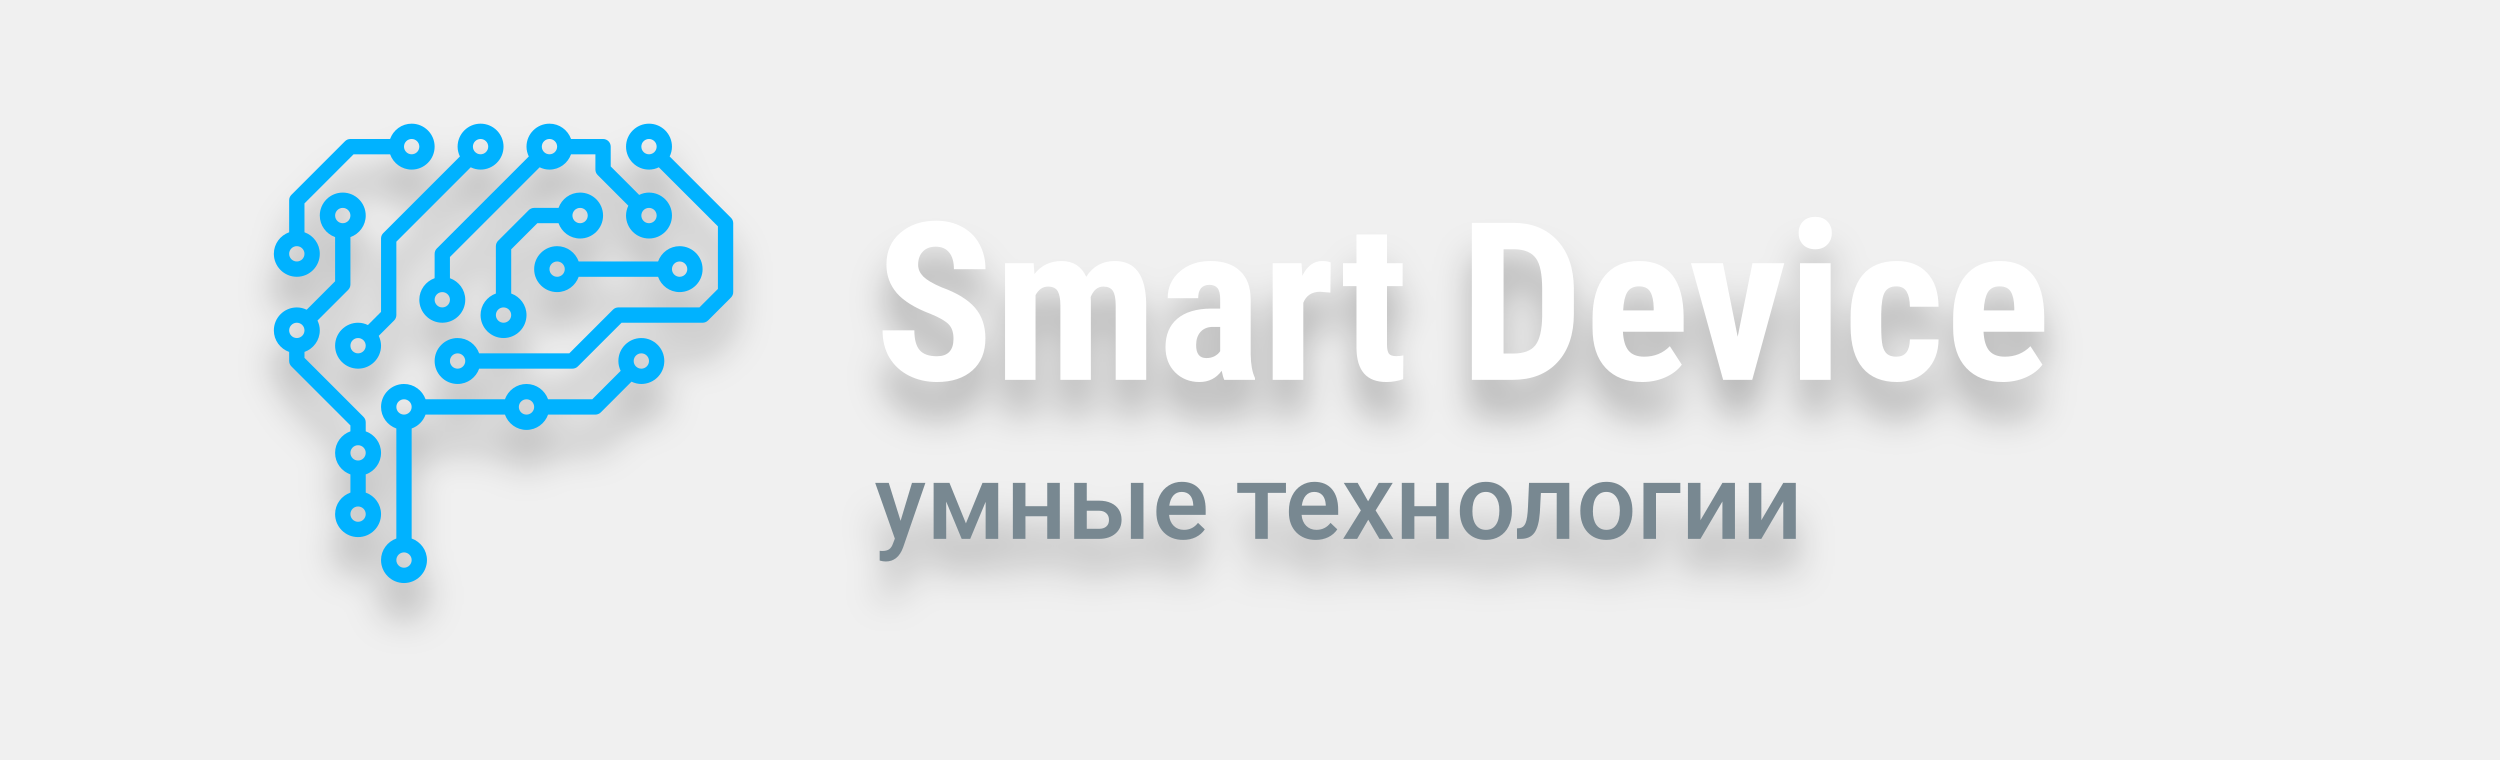
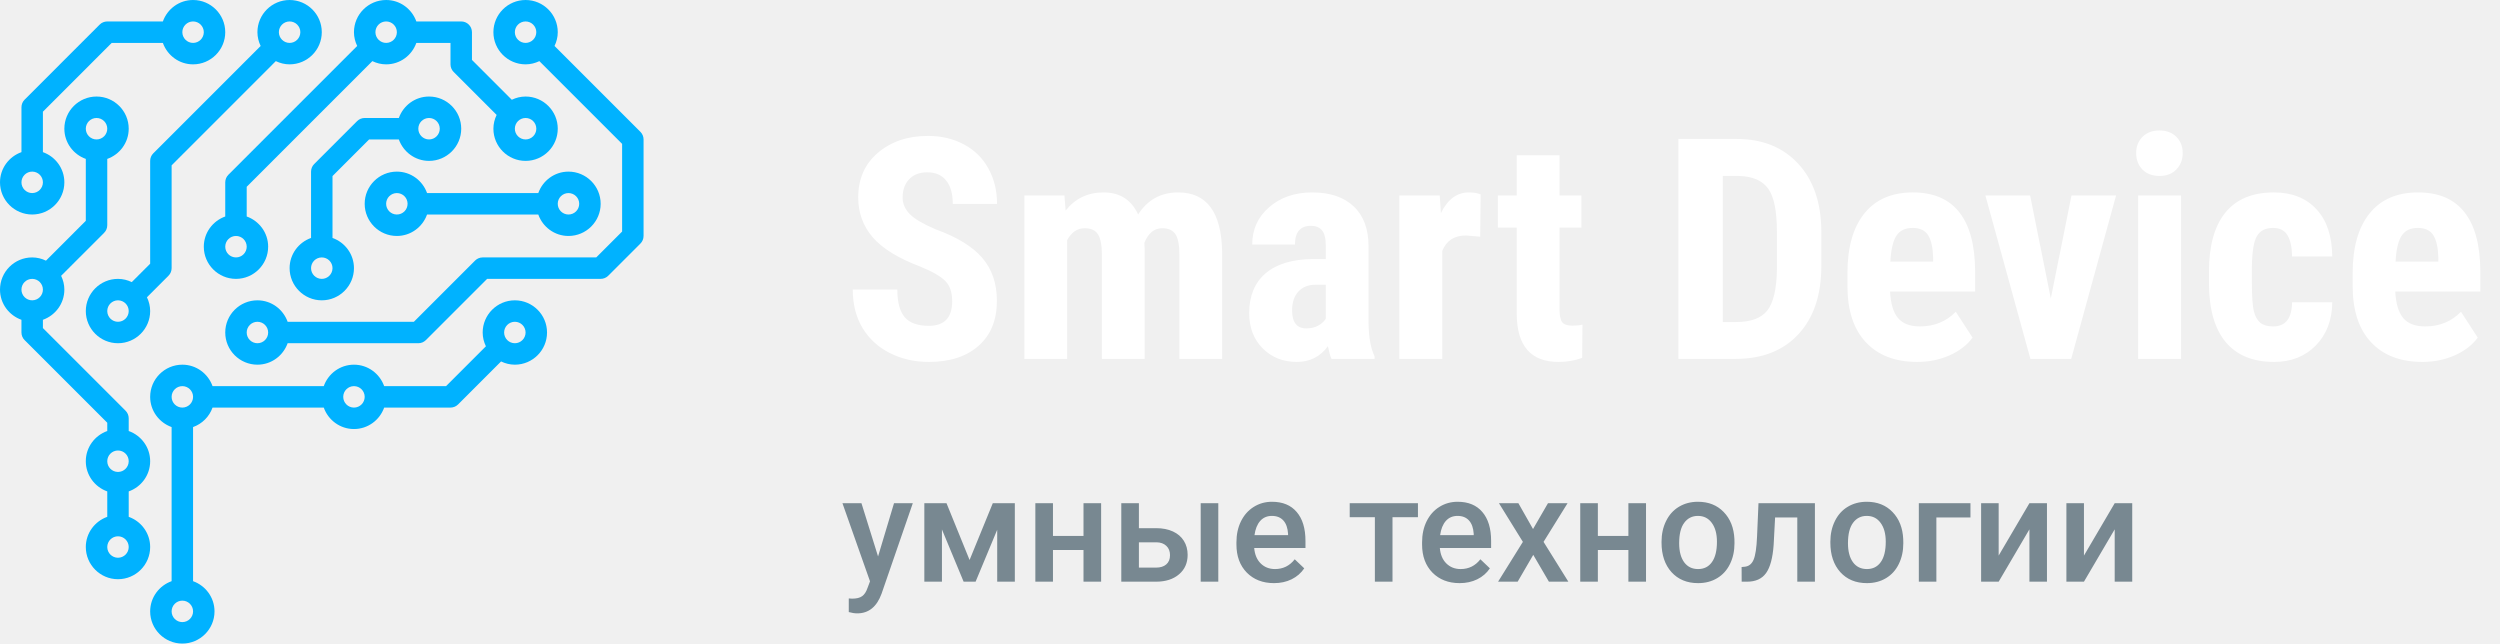
- <svg xmlns="http://www.w3.org/2000/svg" width="283" height="86" viewBox="0 0 283 86" fill="none">
-   <g clip-path="url(#clip0)">
-     <g filter="url(#filter0_d)">
-       <path d="M107.936 38.337C107.936 37.613 107.748 37.067 107.374 36.701C107.008 36.327 106.336 35.94 105.36 35.541C103.578 34.866 102.296 34.077 101.515 33.173C100.733 32.262 100.343 31.188 100.343 29.951C100.343 28.453 100.872 27.253 101.93 26.35C102.996 25.438 104.347 24.982 105.982 24.982C107.073 24.982 108.045 25.214 108.9 25.678C109.754 26.134 110.41 26.781 110.865 27.619C111.329 28.457 111.561 29.41 111.561 30.476H107.984C107.984 29.645 107.805 29.015 107.447 28.584C107.097 28.144 106.589 27.924 105.921 27.924C105.295 27.924 104.806 28.111 104.457 28.486C104.107 28.852 103.932 29.349 103.932 29.975C103.932 30.463 104.127 30.907 104.518 31.306C104.908 31.696 105.6 32.103 106.593 32.526C108.326 33.153 109.583 33.922 110.365 34.834C111.154 35.745 111.549 36.905 111.549 38.312C111.549 39.859 111.056 41.067 110.072 41.938C109.087 42.809 107.748 43.244 106.056 43.244C104.908 43.244 103.862 43.008 102.918 42.536C101.974 42.064 101.234 41.389 100.697 40.51C100.168 39.631 99.903 38.593 99.903 37.397H103.504C103.504 38.422 103.704 39.167 104.103 39.631C104.501 40.095 105.152 40.327 106.056 40.327C107.309 40.327 107.936 39.663 107.936 38.337ZM117.005 29.792L117.103 31.013C117.876 30.036 118.897 29.548 120.167 29.548C121.485 29.548 122.417 30.142 122.962 31.33C123.719 30.142 124.798 29.548 126.197 29.548C128.508 29.548 129.693 31.147 129.75 34.345V43H126.295V34.565C126.295 33.8 126.189 33.255 125.978 32.929C125.766 32.604 125.408 32.441 124.903 32.441C124.26 32.441 123.78 32.836 123.463 33.625L123.487 34.04V43H120.033V34.589C120.033 33.833 119.931 33.287 119.728 32.954C119.524 32.612 119.162 32.441 118.641 32.441C118.047 32.441 117.575 32.762 117.225 33.405V43H113.771V29.792H117.005ZM138.587 43C138.49 42.797 138.392 42.455 138.294 41.975C137.676 42.821 136.838 43.244 135.78 43.244C134.673 43.244 133.753 42.878 133.021 42.145C132.297 41.413 131.935 40.465 131.935 39.301C131.935 37.918 132.374 36.848 133.253 36.091C134.14 35.334 135.414 34.947 137.074 34.931H138.124V33.869C138.124 33.275 138.022 32.856 137.818 32.612C137.615 32.368 137.318 32.246 136.927 32.246C136.065 32.246 135.633 32.75 135.633 33.759H132.179C132.179 32.539 132.634 31.534 133.546 30.744C134.465 29.947 135.625 29.548 137.025 29.548C138.473 29.548 139.592 29.926 140.382 30.683C141.179 31.432 141.578 32.506 141.578 33.906V40.119C141.594 41.258 141.757 42.15 142.066 42.792V43H138.587ZM136.549 40.534C136.931 40.534 137.257 40.457 137.525 40.302C137.794 40.148 137.993 39.965 138.124 39.753V37.006H137.293C136.708 37.006 136.244 37.194 135.902 37.568C135.568 37.942 135.401 38.443 135.401 39.069C135.401 40.046 135.784 40.534 136.549 40.534ZM150.599 33.124L149.452 33.027C148.508 33.027 147.869 33.442 147.535 34.272V43H144.068V29.792H147.328L147.425 31.22C147.971 30.105 148.723 29.548 149.684 29.548C150.074 29.548 150.392 29.601 150.636 29.706L150.599 33.124ZM157.008 26.545V29.792H158.778V32.392H157.008V38.947C157.008 39.468 157.077 39.826 157.215 40.022C157.362 40.217 157.639 40.315 158.045 40.315C158.379 40.315 158.652 40.286 158.863 40.229L158.839 42.915C158.253 43.134 157.618 43.244 156.935 43.244C154.705 43.244 153.578 41.967 153.553 39.411V32.392H152.027V29.792H153.553V26.545H157.008ZM166.615 43V25.227H171.314C173.39 25.227 175.042 25.886 176.271 27.204C177.507 28.523 178.138 30.329 178.163 32.624V35.505C178.163 37.84 177.544 39.676 176.307 41.01C175.078 42.337 173.382 43 171.217 43H166.615ZM170.204 28.217V40.022H171.278C172.474 40.022 173.316 39.708 173.805 39.081C174.293 38.447 174.549 37.356 174.574 35.81V32.722C174.574 31.061 174.342 29.906 173.878 29.255C173.414 28.596 172.625 28.25 171.51 28.217H170.204ZM185.914 43.244C184.14 43.244 182.757 42.715 181.764 41.657C180.771 40.599 180.274 39.086 180.274 37.116V36.066C180.274 33.983 180.73 32.376 181.642 31.245C182.553 30.113 183.859 29.548 185.56 29.548C187.22 29.548 188.469 30.081 189.308 31.147C190.146 32.205 190.573 33.776 190.589 35.859V37.556H183.717C183.766 38.532 183.981 39.248 184.364 39.704C184.746 40.152 185.336 40.376 186.134 40.376C187.289 40.376 188.254 39.981 189.027 39.191L190.382 41.279C189.959 41.865 189.344 42.341 188.539 42.707C187.733 43.065 186.858 43.244 185.914 43.244ZM183.741 35.139H187.196V34.821C187.18 34.032 187.049 33.434 186.805 33.027C186.561 32.62 186.138 32.416 185.536 32.416C184.933 32.416 184.494 32.632 184.217 33.063C183.949 33.495 183.79 34.187 183.741 35.139ZM196.705 38.117L198.377 29.792H201.979L198.353 43H195.057L191.419 29.792H195.033L196.705 38.117ZM207.228 43H203.761V29.792H207.228V43ZM203.602 26.374C203.602 25.837 203.773 25.398 204.115 25.056C204.457 24.714 204.912 24.543 205.482 24.543C206.052 24.543 206.507 24.714 206.849 25.056C207.191 25.398 207.362 25.837 207.362 26.374C207.362 26.903 207.191 27.342 206.849 27.692C206.515 28.042 206.06 28.217 205.482 28.217C204.904 28.217 204.444 28.042 204.103 27.692C203.769 27.342 203.602 26.903 203.602 26.374ZM214.674 40.376C215.675 40.376 216.183 39.724 216.2 38.422H219.447C219.431 39.863 218.987 41.026 218.116 41.914C217.245 42.801 216.122 43.244 214.747 43.244C213.046 43.244 211.748 42.715 210.853 41.657C209.958 40.599 209.502 39.041 209.486 36.982V35.932C209.486 33.857 209.925 32.274 210.804 31.184C211.691 30.093 212.997 29.548 214.723 29.548C216.179 29.548 217.327 30 218.165 30.903C219.003 31.798 219.431 33.072 219.447 34.724H216.2C216.192 33.983 216.069 33.413 215.833 33.015C215.597 32.616 215.207 32.416 214.662 32.416C214.059 32.416 213.628 32.632 213.368 33.063C213.107 33.487 212.969 34.313 212.953 35.541V36.884C212.953 37.959 213.006 38.711 213.111 39.143C213.217 39.566 213.392 39.879 213.636 40.083C213.88 40.278 214.226 40.376 214.674 40.376ZM226.734 43.244C224.96 43.244 223.577 42.715 222.584 41.657C221.591 40.599 221.095 39.086 221.095 37.116V36.066C221.095 33.983 221.55 32.376 222.462 31.245C223.373 30.113 224.68 29.548 226.38 29.548C228.041 29.548 229.29 30.081 230.128 31.147C230.966 32.205 231.393 33.776 231.41 35.859V37.556H224.537C224.586 38.532 224.802 39.248 225.184 39.704C225.567 40.152 226.157 40.376 226.954 40.376C228.11 40.376 229.074 39.981 229.847 39.191L231.202 41.279C230.779 41.865 230.165 42.341 229.359 42.707C228.553 43.065 227.678 43.244 226.734 43.244ZM224.562 35.139H228.016V34.821C228 34.032 227.87 33.434 227.625 33.027C227.381 32.62 226.958 32.416 226.356 32.416C225.754 32.416 225.314 32.632 225.038 33.063C224.769 33.495 224.61 34.187 224.562 35.139Z" fill="white" />
-       <path d="M101.947 58.961L103.236 54.66H104.754L102.234 61.961C101.848 63.027 101.191 63.56 100.266 63.56C100.059 63.56 99.83 63.525 99.58 63.455V62.353L99.85 62.371C100.209 62.371 100.479 62.305 100.658 62.172C100.842 62.043 100.986 61.824 101.092 61.516L101.297 60.971L99.07 54.66H100.605L101.947 58.961ZM109.342 59.248L111.217 54.66H112.998V61H111.574V56.805L109.828 61H108.861L107.109 56.781V61H105.686V54.66H107.479L109.342 59.248ZM119.971 61H118.547V58.44H116.08V61H114.656V54.66H116.08V57.303H118.547V54.66H119.971V61ZM123.023 56.676H124.418C124.938 56.676 125.391 56.766 125.777 56.945C126.164 57.125 126.457 57.377 126.656 57.701C126.859 58.025 126.961 58.402 126.961 58.832C126.961 59.484 126.73 60.008 126.27 60.402C125.809 60.797 125.195 60.996 124.43 61H121.6V54.66H123.023V56.676ZM129.439 61H128.016V54.66H129.439V61ZM123.023 57.818V59.863H124.412C124.76 59.863 125.033 59.777 125.232 59.605C125.436 59.43 125.537 59.182 125.537 58.861C125.537 58.541 125.438 58.289 125.238 58.105C125.043 57.918 124.777 57.822 124.441 57.818H123.023ZM133.939 61.117C133.037 61.117 132.305 60.834 131.742 60.268C131.184 59.697 130.904 58.94 130.904 57.994V57.818C130.904 57.185 131.025 56.621 131.268 56.125C131.514 55.625 131.857 55.236 132.299 54.959C132.74 54.682 133.232 54.543 133.775 54.543C134.639 54.543 135.305 54.818 135.773 55.369C136.246 55.92 136.482 56.699 136.482 57.707V58.281H132.34C132.383 58.805 132.557 59.219 132.861 59.523C133.17 59.828 133.557 59.98 134.021 59.98C134.674 59.98 135.205 59.717 135.615 59.19L136.383 59.922C136.129 60.301 135.789 60.596 135.363 60.807C134.941 61.014 134.467 61.117 133.939 61.117ZM133.77 55.685C133.379 55.685 133.062 55.822 132.82 56.096C132.582 56.369 132.43 56.75 132.363 57.238H135.076V57.133C135.045 56.656 134.918 56.297 134.695 56.055C134.473 55.809 134.164 55.685 133.77 55.685ZM145.57 55.791H143.514V61H142.09V55.791H140.057V54.66H145.57V55.791ZM148.939 61.117C148.037 61.117 147.305 60.834 146.742 60.268C146.184 59.697 145.904 58.94 145.904 57.994V57.818C145.904 57.185 146.025 56.621 146.268 56.125C146.514 55.625 146.857 55.236 147.299 54.959C147.74 54.682 148.232 54.543 148.775 54.543C149.639 54.543 150.305 54.818 150.773 55.369C151.246 55.92 151.482 56.699 151.482 57.707V58.281H147.34C147.383 58.805 147.557 59.219 147.861 59.523C148.17 59.828 148.557 59.98 149.021 59.98C149.674 59.98 150.205 59.717 150.615 59.19L151.383 59.922C151.129 60.301 150.789 60.596 150.363 60.807C149.941 61.014 149.467 61.117 148.939 61.117ZM148.77 55.685C148.379 55.685 148.062 55.822 147.82 56.096C147.582 56.369 147.43 56.75 147.363 57.238H150.076V57.133C150.045 56.656 149.918 56.297 149.695 56.055C149.473 55.809 149.164 55.685 148.77 55.685ZM154.869 56.746L156.076 54.66H157.658L155.719 57.783L157.723 61H156.152L154.887 58.832L153.627 61H152.045L154.049 57.783L152.115 54.66H153.686L154.869 56.746ZM163.998 61H162.574V58.44H160.107V61H158.684V54.66H160.107V57.303H162.574V54.66H163.998V61ZM165.252 57.772C165.252 57.15 165.375 56.592 165.621 56.096C165.867 55.596 166.213 55.213 166.658 54.947C167.104 54.678 167.615 54.543 168.193 54.543C169.049 54.543 169.742 54.818 170.273 55.369C170.809 55.92 171.098 56.65 171.141 57.56L171.146 57.895C171.146 58.52 171.025 59.078 170.783 59.57C170.545 60.062 170.201 60.443 169.752 60.713C169.307 60.982 168.791 61.117 168.205 61.117C167.311 61.117 166.594 60.82 166.055 60.227C165.52 59.629 165.252 58.834 165.252 57.842V57.772ZM166.676 57.895C166.676 58.547 166.811 59.059 167.08 59.43C167.35 59.797 167.725 59.98 168.205 59.98C168.686 59.98 169.059 59.793 169.324 59.418C169.594 59.043 169.729 58.494 169.729 57.772C169.729 57.131 169.59 56.623 169.312 56.248C169.039 55.873 168.666 55.685 168.193 55.685C167.729 55.685 167.359 55.871 167.086 56.242C166.812 56.609 166.676 57.16 166.676 57.895ZM177.645 54.66V61H176.221V55.809H174.428L174.311 58.018C174.236 59.08 174.031 59.844 173.695 60.309C173.363 60.77 172.854 61 172.166 61H171.727L171.721 59.816L172.014 59.787C172.326 59.744 172.553 59.555 172.693 59.219C172.838 58.879 172.93 58.262 172.969 57.367L173.086 54.66H177.645ZM178.893 57.772C178.893 57.15 179.016 56.592 179.262 56.096C179.508 55.596 179.854 55.213 180.299 54.947C180.744 54.678 181.256 54.543 181.834 54.543C182.689 54.543 183.383 54.818 183.914 55.369C184.449 55.92 184.738 56.65 184.781 57.56L184.787 57.895C184.787 58.52 184.666 59.078 184.424 59.57C184.186 60.062 183.842 60.443 183.393 60.713C182.947 60.982 182.432 61.117 181.846 61.117C180.951 61.117 180.234 60.82 179.695 60.227C179.16 59.629 178.893 58.834 178.893 57.842V57.772ZM180.316 57.895C180.316 58.547 180.451 59.059 180.721 59.43C180.99 59.797 181.365 59.98 181.846 59.98C182.326 59.98 182.699 59.793 182.965 59.418C183.234 59.043 183.369 58.494 183.369 57.772C183.369 57.131 183.23 56.623 182.953 56.248C182.68 55.873 182.307 55.685 181.834 55.685C181.369 55.685 181 55.871 180.727 56.242C180.453 56.609 180.316 57.16 180.316 57.895ZM190.213 55.809H187.459V61H186.041V54.66H190.213V55.809ZM194.977 54.66H196.395V61H194.977V56.77L192.492 61H191.074V54.66H192.492V58.891L194.977 54.66ZM201.867 54.66H203.285V61H201.867V56.77L199.383 61H197.965V54.66H199.383V58.891L201.867 54.66Z" fill="#788891" />
-       <path d="M63.067 27.866C64.195 27.866 65.148 28.594 65.507 29.6H74.493C74.852 28.594 75.805 27.866 76.933 27.866C78.367 27.866 79.533 29.033 79.533 30.466C79.533 31.9 78.367 33.066 76.933 33.066C75.805 33.066 74.852 32.339 74.493 31.333H65.506C65.148 32.339 64.194 33.066 63.066 33.066C61.632 33.066 60.466 31.9 60.466 30.466C60.466 29.033 61.633 27.866 63.067 27.866ZM76.933 31.333C77.411 31.333 77.8 30.945 77.8 30.466C77.8 29.988 77.411 29.6 76.933 29.6C76.456 29.6 76.067 29.988 76.067 30.466C76.067 30.945 76.456 31.333 76.933 31.333ZM63.067 31.333C63.544 31.333 63.933 30.945 63.933 30.466C63.933 29.988 63.544 29.6 63.067 29.6C62.589 29.6 62.2 29.988 62.2 30.466C62.2 30.945 62.589 31.333 63.067 31.333Z" fill="#00B2FF" />
-       <path d="M56.133 33.226V27.866C56.133 27.636 56.224 27.416 56.387 27.254L59.854 23.787C60.016 23.624 60.237 23.533 60.467 23.533H63.226C63.585 22.527 64.538 21.8 65.667 21.8C67.1 21.8 68.267 22.966 68.267 24.4C68.267 25.833 67.1 27 65.667 27C64.538 27 63.585 26.273 63.226 25.267H60.825L57.867 28.225V33.226C58.873 33.585 59.6 34.538 59.6 35.666C59.6 37.1 58.433 38.266 57 38.266C55.566 38.266 54.4 37.1 54.4 35.666C54.4 34.538 55.127 33.585 56.133 33.226ZM65.667 25.267C66.144 25.267 66.533 24.878 66.533 24.4C66.533 23.922 66.144 23.533 65.667 23.533C65.189 23.533 64.8 23.922 64.8 24.4C64.8 24.878 65.189 25.267 65.667 25.267ZM57 36.533C57.477 36.533 57.867 36.145 57.867 35.666C57.867 35.188 57.477 34.8 57 34.8C56.522 34.8 56.133 35.188 56.133 35.666C56.133 36.145 56.522 36.533 57 36.533Z" fill="#00B2FF" />
-       <path d="M40.533 36.533C40.934 36.533 41.308 36.631 41.647 36.794L43.133 35.307V27C43.133 26.769 43.224 26.549 43.387 26.387L52.061 17.714C51.898 17.375 51.8 17 51.8 16.6C51.8 15.166 52.967 14 54.4 14C55.834 14 57 15.166 57 16.6C57 18.033 55.834 19.2 54.4 19.2C54 19.2 53.625 19.102 53.286 18.939L44.867 27.359V35.666C44.867 35.897 44.776 36.117 44.613 36.279L42.873 38.019C43.035 38.358 43.133 38.733 43.133 39.133C43.133 40.566 41.967 41.733 40.533 41.733C39.1 41.733 37.933 40.566 37.933 39.133C37.933 37.7 39.1 36.533 40.533 36.533ZM54.4 17.467C54.877 17.467 55.267 17.078 55.267 16.6C55.267 16.122 54.877 15.733 54.4 15.733C53.922 15.733 53.533 16.122 53.533 16.6C53.533 17.078 53.922 17.467 54.4 17.467ZM40.533 40C41.011 40 41.4 39.611 41.4 39.133C41.4 38.654 41.011 38.266 40.533 38.266C40.056 38.266 39.667 38.654 39.667 39.133C39.667 39.611 40.056 40 40.533 40Z" fill="#00B2FF" />
-       <path d="M32.733 26.293V22.666C32.733 22.436 32.824 22.216 32.987 22.054L39.054 15.987C39.216 15.824 39.437 15.733 39.667 15.733H44.159C44.518 14.727 45.472 14 46.6 14C48.033 14 49.2 15.166 49.2 16.6C49.2 18.033 48.033 19.2 46.6 19.2C45.472 19.2 44.518 18.473 44.159 17.467H40.025L34.467 23.025V26.293C35.473 26.651 36.2 27.605 36.2 28.733C36.2 30.166 35.033 31.333 33.6 31.333C32.166 31.333 31 30.166 31 28.733C31 27.605 31.727 26.651 32.733 26.293ZM46.6 17.467C47.078 17.467 47.467 17.078 47.467 16.6C47.467 16.122 47.078 15.733 46.6 15.733C46.122 15.733 45.733 16.122 45.733 16.6C45.733 17.078 46.122 17.467 46.6 17.467ZM33.6 29.6C34.078 29.6 34.467 29.212 34.467 28.733C34.467 28.255 34.078 27.866 33.6 27.866C33.122 27.866 32.733 28.255 32.733 28.733C32.733 29.212 33.122 29.6 33.6 29.6Z" fill="#00B2FF" />
-       <path d="M44.866 60.959V48.507C43.86 48.148 43.133 47.194 43.133 46.066C43.133 44.633 44.3 43.466 45.733 43.466C46.862 43.466 47.815 44.193 48.174 45.2H57.159C57.518 44.193 58.472 43.466 59.6 43.466C60.728 43.466 61.682 44.193 62.041 45.2H67.041L70.261 41.98C70.098 41.641 70 41.267 70 40.866C70 39.433 71.166 38.266 72.6 38.266C74.033 38.266 75.2 39.433 75.2 40.866C75.2 42.3 74.033 43.466 72.6 43.466C72.2 43.466 71.825 43.368 71.486 43.205L68.013 46.679C67.851 46.842 67.63 46.933 67.4 46.933H62.041C61.682 47.939 60.728 48.666 59.6 48.666C58.472 48.666 57.518 47.939 57.159 46.933H48.173C47.911 47.667 47.333 48.245 46.599 48.507V60.959C47.605 61.318 48.332 62.272 48.332 63.4C48.332 64.834 47.166 66 45.732 66C44.299 66 43.132 64.834 43.132 63.4C43.132 62.272 43.86 61.318 44.866 60.959ZM72.6 41.733C73.078 41.733 73.467 41.345 73.467 40.866C73.467 40.388 73.078 39.999 72.6 39.999C72.122 39.999 71.733 40.388 71.733 40.866C71.733 41.345 72.122 41.733 72.6 41.733ZM59.6 46.933C60.078 46.933 60.467 46.544 60.467 46.066C60.467 45.588 60.078 45.2 59.6 45.2C59.122 45.2 58.733 45.588 58.733 46.066C58.733 46.544 59.122 46.933 59.6 46.933ZM45.733 64.266C46.211 64.266 46.6 63.877 46.6 63.399C46.6 62.921 46.211 62.532 45.733 62.532C45.256 62.532 44.867 62.921 44.867 63.399C44.867 63.877 45.256 64.266 45.733 64.266ZM45.733 46.933C46.211 46.933 46.6 46.544 46.6 46.066C46.6 45.588 46.211 45.2 45.733 45.2C45.256 45.2 44.867 45.588 44.867 46.066C44.867 46.544 45.256 46.933 45.733 46.933Z" fill="#00B2FF" />
-       <path d="M49.2 31.492V28.733C49.2 28.503 49.291 28.282 49.454 28.12L59.861 17.714C59.698 17.375 59.6 17 59.6 16.6C59.6 15.166 60.767 14 62.2 14C63.328 14 64.282 14.727 64.641 15.733H68.267C68.745 15.733 69.133 16.121 69.133 16.6V18.841L72.353 22.061C72.692 21.898 73.066 21.8 73.467 21.8C74.9 21.8 76.067 22.966 76.067 24.4C76.067 25.833 74.9 27 73.467 27C72.033 27 70.867 25.833 70.867 24.4C70.867 23.999 70.965 23.625 71.127 23.286L67.654 19.813C67.491 19.651 67.4 19.43 67.4 19.2V17.467H64.641C64.282 18.473 63.328 19.2 62.2 19.2C61.8 19.2 61.425 19.102 61.086 18.939L50.933 29.092V31.492C51.94 31.851 52.667 32.805 52.667 33.933C52.667 35.366 51.5 36.533 50.067 36.533C48.633 36.533 47.467 35.366 47.467 33.933C47.467 32.805 48.194 31.851 49.2 31.492ZM73.467 25.267C73.944 25.267 74.333 24.878 74.333 24.4C74.333 23.921 73.944 23.533 73.467 23.533C72.989 23.533 72.6 23.921 72.6 24.4C72.6 24.878 72.989 25.267 73.467 25.267ZM62.2 17.467C62.678 17.467 63.067 17.078 63.067 16.6C63.067 16.122 62.678 15.733 62.2 15.733C61.722 15.733 61.333 16.122 61.333 16.6C61.333 17.078 61.722 17.467 62.2 17.467ZM50.067 34.8C50.544 34.8 50.933 34.411 50.933 33.933C50.933 33.455 50.544 33.066 50.067 33.066C49.589 33.066 49.2 33.455 49.2 33.933C49.2 34.411 49.589 34.8 50.067 34.8Z" fill="#00B2FF" />
-       <path d="M51.8 38.266C52.928 38.266 53.882 38.993 54.24 40H64.441L69.387 35.054C69.549 34.891 69.77 34.8 70 34.8H79.174L81.267 32.708V25.625L74.58 18.939C74.242 19.102 73.867 19.2 73.467 19.2C72.033 19.2 70.867 18.033 70.867 16.6C70.867 15.166 72.033 14 73.467 14C74.9 14 76.067 15.166 76.067 16.6C76.067 17 75.969 17.375 75.806 17.714L82.746 24.654C82.909 24.816 83 25.036 83 25.267V33.066C83 33.297 82.909 33.517 82.746 33.679L80.146 36.279C79.984 36.442 79.763 36.533 79.533 36.533H70.359L65.413 41.479C65.251 41.642 65.03 41.733 64.8 41.733H54.24C53.882 42.739 52.928 43.466 51.8 43.466C50.367 43.466 49.2 42.3 49.2 40.866C49.2 39.433 50.367 38.266 51.8 38.266ZM73.467 15.733C72.989 15.733 72.6 16.122 72.6 16.6C72.6 17.078 72.989 17.467 73.467 17.467C73.944 17.467 74.333 17.078 74.333 16.6C74.333 16.122 73.944 15.733 73.467 15.733ZM51.8 41.733C52.278 41.733 52.667 41.345 52.667 40.866C52.667 40.388 52.278 40 51.8 40C51.322 40 50.933 40.388 50.933 40.866C50.933 41.345 51.322 41.733 51.8 41.733Z" fill="#00B2FF" />
-       <path d="M33.6 34.8C34 34.8 34.375 34.898 34.714 35.061L37.933 31.841V26.84C36.927 26.482 36.2 25.528 36.2 24.4C36.2 22.966 37.367 21.8 38.8 21.8C40.233 21.8 41.4 22.966 41.4 24.4C41.4 25.528 40.673 26.482 39.667 26.84V32.2C39.667 32.43 39.576 32.65 39.413 32.812L35.939 36.286C36.102 36.625 36.2 36.999 36.2 37.4C36.2 38.528 35.473 39.481 34.467 39.84V40.508L41.146 47.187C41.309 47.349 41.4 47.569 41.4 47.8V48.826C42.406 49.184 43.133 50.138 43.133 51.266C43.133 52.395 42.406 53.348 41.4 53.707V55.76C42.406 56.118 43.133 57.072 43.133 58.2C43.133 59.634 41.967 60.8 40.533 60.8C39.1 60.8 37.933 59.634 37.933 58.2C37.933 57.072 38.66 56.118 39.667 55.76V53.707C38.66 53.348 37.933 52.395 37.933 51.266C37.933 50.138 38.66 49.184 39.667 48.826V48.158L32.987 41.479C32.824 41.317 32.733 41.097 32.733 40.866V39.84C31.727 39.481 31 38.528 31 37.4C31 35.966 32.166 34.8 33.6 34.8ZM38.8 25.267C39.278 25.267 39.667 24.878 39.667 24.4C39.667 23.922 39.278 23.533 38.8 23.533C38.322 23.533 37.933 23.922 37.933 24.4C37.933 24.878 38.322 25.267 38.8 25.267ZM40.533 59.066C41.011 59.066 41.4 58.678 41.4 58.199C41.4 57.721 41.011 57.333 40.533 57.333C40.056 57.333 39.667 57.721 39.667 58.199C39.667 58.678 40.056 59.066 40.533 59.066ZM40.533 52.133C41.011 52.133 41.4 51.745 41.4 51.266C41.4 50.788 41.011 50.4 40.533 50.4C40.056 50.4 39.667 50.788 39.667 51.266C39.667 51.745 40.056 52.133 40.533 52.133ZM33.6 38.266C34.078 38.266 34.467 37.878 34.467 37.4C34.467 36.921 34.078 36.533 33.6 36.533C33.122 36.533 32.733 36.921 32.733 37.4C32.733 37.878 33.122 38.266 33.6 38.266Z" fill="#00B2FF" />
-     </g>
-   </g>
-   <defs>
-     <filter id="filter0_d" x="27" y="14" width="1419" height="763.09" filterUnits="userSpaceOnUse" color-interpolation-filters="sRGB">
-       <feFlood flood-opacity="0" result="BackgroundImageFix" />
-       <feColorMatrix in="SourceAlpha" type="matrix" values="0 0 0 0 0 0 0 0 0 0 0 0 0 0 0 0 0 0 127 0" />
-       <feOffset dy="4" />
-       <feGaussianBlur stdDeviation="2" />
-       <feColorMatrix type="matrix" values="0 0 0 0 0 0 0 0 0 0 0 0 0 0 0 0 0 0 0.25 0" />
-       <feBlend mode="normal" in2="BackgroundImageFix" result="effect1_dropShadow" />
-       <feBlend mode="normal" in="SourceGraphic" in2="effect1_dropShadow" result="shape" />
-     </filter>
-   </defs>
+ <svg xmlns="http://www.w3.org/2000/svg" width="202" height="52" viewBox="0 0 202 52" fill="none">
+   <path d="M76.936 24.337C76.936 23.613 76.748 23.067 76.374 22.701C76.008 22.327 75.336 21.94 74.36 21.541C72.578 20.866 71.296 20.077 70.515 19.173C69.733 18.262 69.343 17.188 69.343 15.951C69.343 14.453 69.872 13.253 70.93 12.35C71.996 11.438 73.347 10.982 74.982 10.982C76.073 10.982 77.045 11.214 77.9 11.678C78.754 12.134 79.409 12.781 79.865 13.619C80.329 14.457 80.561 15.409 80.561 16.476H76.984C76.984 15.646 76.805 15.015 76.447 14.584C76.097 14.144 75.589 13.924 74.921 13.924C74.295 13.924 73.806 14.111 73.457 14.486C73.107 14.852 72.932 15.348 72.932 15.975C72.932 16.463 73.127 16.907 73.518 17.306C73.908 17.696 74.6 18.103 75.593 18.526C77.326 19.153 78.584 19.922 79.365 20.834C80.154 21.745 80.549 22.905 80.549 24.312C80.549 25.859 80.056 27.067 79.072 27.938C78.087 28.809 76.748 29.244 75.056 29.244C73.908 29.244 72.862 29.008 71.918 28.536C70.974 28.064 70.234 27.389 69.697 26.51C69.168 25.631 68.903 24.593 68.903 23.397H72.504C72.504 24.422 72.704 25.167 73.103 25.631C73.501 26.095 74.152 26.327 75.056 26.327C76.309 26.327 76.936 25.663 76.936 24.337ZM86.005 15.792L86.103 17.013C86.876 16.036 87.897 15.548 89.167 15.548C90.485 15.548 91.417 16.142 91.962 17.33C92.719 16.142 93.797 15.548 95.197 15.548C97.508 15.548 98.692 17.147 98.749 20.345V29H95.295V20.565C95.295 19.8 95.189 19.255 94.978 18.929C94.766 18.604 94.408 18.441 93.903 18.441C93.26 18.441 92.78 18.836 92.463 19.625L92.487 20.04V29H89.033V20.589C89.033 19.832 88.931 19.287 88.728 18.954C88.524 18.612 88.162 18.441 87.641 18.441C87.047 18.441 86.575 18.762 86.225 19.405V29H82.77V15.792H86.005ZM107.587 29C107.49 28.797 107.392 28.455 107.294 27.975C106.676 28.821 105.838 29.244 104.78 29.244C103.673 29.244 102.753 28.878 102.021 28.145C101.297 27.413 100.935 26.465 100.935 25.301C100.935 23.918 101.374 22.848 102.253 22.091C103.14 21.334 104.414 20.947 106.074 20.931H107.124V19.869C107.124 19.275 107.022 18.856 106.818 18.612C106.615 18.368 106.318 18.246 105.927 18.246C105.065 18.246 104.633 18.75 104.633 19.759H101.179C101.179 18.539 101.634 17.534 102.546 16.744C103.465 15.947 104.625 15.548 106.025 15.548C107.473 15.548 108.592 15.926 109.382 16.683C110.179 17.432 110.578 18.506 110.578 19.906V26.119C110.594 27.259 110.757 28.15 111.066 28.793V29H107.587ZM105.549 26.534C105.931 26.534 106.257 26.457 106.525 26.302C106.794 26.148 106.993 25.965 107.124 25.753V23.006H106.293C105.708 23.006 105.244 23.194 104.902 23.568C104.568 23.942 104.401 24.443 104.401 25.069C104.401 26.046 104.784 26.534 105.549 26.534ZM119.599 19.125L118.452 19.027C117.508 19.027 116.869 19.442 116.535 20.272V29H113.068V15.792H116.328L116.425 17.22C116.971 16.105 117.723 15.548 118.684 15.548C119.074 15.548 119.392 15.601 119.636 15.707L119.599 19.125ZM126.008 12.545V15.792H127.778V18.392H126.008V24.947C126.008 25.468 126.077 25.826 126.215 26.021C126.362 26.217 126.639 26.314 127.045 26.314C127.379 26.314 127.652 26.286 127.863 26.229L127.839 28.915C127.253 29.134 126.618 29.244 125.935 29.244C123.705 29.244 122.578 27.966 122.553 25.411V18.392H121.027V15.792H122.553V12.545H126.008ZM135.615 29V11.227H140.314C142.39 11.227 144.042 11.886 145.271 13.204C146.507 14.523 147.138 16.329 147.163 18.624V21.505C147.163 23.84 146.544 25.676 145.307 27.01C144.078 28.337 142.382 29 140.217 29H135.615ZM139.204 14.217V26.021H140.278C141.474 26.021 142.316 25.708 142.805 25.081C143.293 24.447 143.549 23.356 143.574 21.81V18.722C143.574 17.061 143.342 15.906 142.878 15.255C142.414 14.596 141.625 14.25 140.51 14.217H139.204ZM154.914 29.244C153.14 29.244 151.757 28.715 150.764 27.657C149.771 26.599 149.274 25.086 149.274 23.116V22.066C149.274 19.983 149.73 18.376 150.642 17.245C151.553 16.113 152.859 15.548 154.56 15.548C156.22 15.548 157.469 16.081 158.308 17.147C159.146 18.205 159.573 19.776 159.589 21.859V23.556H152.717C152.766 24.532 152.981 25.248 153.364 25.704C153.746 26.152 154.336 26.375 155.134 26.375C156.289 26.375 157.254 25.981 158.027 25.191L159.382 27.279C158.959 27.865 158.344 28.341 157.539 28.707C156.733 29.065 155.858 29.244 154.914 29.244ZM152.741 21.139H156.196V20.821C156.18 20.032 156.049 19.434 155.805 19.027C155.561 18.62 155.138 18.416 154.536 18.416C153.933 18.416 153.494 18.632 153.217 19.064C152.949 19.495 152.79 20.186 152.741 21.139ZM165.705 24.117L167.377 15.792H170.979L167.353 29H164.057L160.419 15.792H164.033L165.705 24.117ZM176.228 29H172.761V15.792H176.228V29ZM172.602 12.374C172.602 11.837 172.773 11.398 173.115 11.056C173.457 10.714 173.912 10.543 174.482 10.543C175.052 10.543 175.507 10.714 175.849 11.056C176.191 11.398 176.362 11.837 176.362 12.374C176.362 12.903 176.191 13.342 175.849 13.692C175.515 14.042 175.06 14.217 174.482 14.217C173.904 14.217 173.444 14.042 173.103 13.692C172.769 13.342 172.602 12.903 172.602 12.374ZM183.674 26.375C184.675 26.375 185.183 25.724 185.2 24.422H188.447C188.431 25.863 187.987 27.026 187.116 27.914C186.245 28.801 185.122 29.244 183.747 29.244C182.046 29.244 180.748 28.715 179.853 27.657C178.958 26.599 178.502 25.041 178.486 22.982V21.932C178.486 19.857 178.925 18.274 179.804 17.184C180.691 16.093 181.997 15.548 183.723 15.548C185.179 15.548 186.327 15.999 187.165 16.903C188.003 17.798 188.431 19.072 188.447 20.724H185.2C185.192 19.983 185.069 19.413 184.833 19.015C184.597 18.616 184.207 18.416 183.662 18.416C183.059 18.416 182.628 18.632 182.368 19.064C182.107 19.487 181.969 20.313 181.953 21.541V22.884C181.953 23.959 182.006 24.711 182.111 25.143C182.217 25.566 182.392 25.879 182.636 26.082C182.88 26.278 183.226 26.375 183.674 26.375ZM195.734 29.244C193.96 29.244 192.577 28.715 191.584 27.657C190.591 26.599 190.095 25.086 190.095 23.116V22.066C190.095 19.983 190.55 18.376 191.462 17.245C192.373 16.113 193.68 15.548 195.38 15.548C197.041 15.548 198.29 16.081 199.128 17.147C199.966 18.205 200.393 19.776 200.41 21.859V23.556H193.537C193.586 24.532 193.802 25.248 194.184 25.704C194.567 26.152 195.157 26.375 195.954 26.375C197.11 26.375 198.074 25.981 198.847 25.191L200.202 27.279C199.779 27.865 199.165 28.341 198.359 28.707C197.553 29.065 196.678 29.244 195.734 29.244ZM193.562 21.139H197.016V20.821C197 20.032 196.87 19.434 196.625 19.027C196.381 18.62 195.958 18.416 195.356 18.416C194.754 18.416 194.314 18.632 194.038 19.064C193.769 19.495 193.61 20.186 193.562 21.139Z" fill="white" />
+   <path d="M70.947 44.961L72.236 40.66H73.754L71.234 47.961C70.848 49.027 70.191 49.56 69.266 49.56C69.059 49.56 68.83 49.525 68.58 49.455V48.353L68.85 48.371C69.209 48.371 69.478 48.305 69.658 48.172C69.842 48.043 69.986 47.824 70.092 47.516L70.297 46.971L68.07 40.66H69.606L70.947 44.961ZM78.342 45.248L80.217 40.66H81.998V47H80.574V42.805L78.828 47H77.861L76.109 42.781V47H74.686V40.66H76.478L78.342 45.248ZM88.971 47H87.547V44.44H85.08V47H83.656V40.66H85.08V43.303H87.547V40.66H88.971V47ZM92.023 42.676H93.418C93.938 42.676 94.391 42.766 94.777 42.945C95.164 43.125 95.457 43.377 95.656 43.701C95.859 44.025 95.961 44.402 95.961 44.832C95.961 45.484 95.731 46.008 95.269 46.402C94.809 46.797 94.195 46.996 93.43 47H90.6V40.66H92.023V42.676ZM98.439 47H97.016V40.66H98.439V47ZM92.023 43.818V45.863H93.412C93.76 45.863 94.033 45.777 94.232 45.605C94.436 45.43 94.537 45.182 94.537 44.861C94.537 44.541 94.438 44.289 94.238 44.105C94.043 43.918 93.777 43.822 93.441 43.818H92.023ZM102.939 47.117C102.037 47.117 101.305 46.834 100.742 46.268C100.184 45.697 99.904 44.94 99.904 43.994V43.818C99.904 43.185 100.025 42.621 100.268 42.125C100.514 41.625 100.857 41.236 101.299 40.959C101.74 40.682 102.232 40.543 102.775 40.543C103.639 40.543 104.305 40.818 104.773 41.369C105.246 41.92 105.482 42.699 105.482 43.707V44.281H101.34C101.383 44.805 101.557 45.219 101.861 45.523C102.17 45.828 102.557 45.98 103.021 45.98C103.674 45.98 104.205 45.717 104.615 45.19L105.383 45.922C105.129 46.301 104.789 46.596 104.363 46.807C103.941 47.014 103.467 47.117 102.939 47.117ZM102.77 41.685C102.379 41.685 102.062 41.822 101.82 42.096C101.582 42.369 101.43 42.75 101.363 43.238H104.076V43.133C104.045 42.656 103.918 42.297 103.695 42.055C103.473 41.809 103.164 41.685 102.77 41.685ZM114.57 41.791H112.514V47H111.09V41.791H109.057V40.66H114.57V41.791ZM117.939 47.117C117.037 47.117 116.305 46.834 115.742 46.268C115.184 45.697 114.904 44.94 114.904 43.994V43.818C114.904 43.185 115.025 42.621 115.268 42.125C115.514 41.625 115.857 41.236 116.299 40.959C116.74 40.682 117.232 40.543 117.775 40.543C118.639 40.543 119.305 40.818 119.773 41.369C120.246 41.92 120.482 42.699 120.482 43.707V44.281H116.34C116.383 44.805 116.557 45.219 116.861 45.523C117.17 45.828 117.557 45.98 118.021 45.98C118.674 45.98 119.205 45.717 119.615 45.19L120.383 45.922C120.129 46.301 119.789 46.596 119.363 46.807C118.941 47.014 118.467 47.117 117.939 47.117ZM117.77 41.685C117.379 41.685 117.062 41.822 116.82 42.096C116.582 42.369 116.43 42.75 116.363 43.238H119.076V43.133C119.045 42.656 118.918 42.297 118.695 42.055C118.473 41.809 118.164 41.685 117.77 41.685ZM123.869 42.746L125.076 40.66H126.658L124.719 43.783L126.723 47H125.152L123.887 44.832L122.627 47H121.045L123.049 43.783L121.115 40.66H122.686L123.869 42.746ZM132.998 47H131.574V44.44H129.107V47H127.684V40.66H129.107V43.303H131.574V40.66H132.998V47ZM134.252 43.772C134.252 43.15 134.375 42.592 134.621 42.096C134.867 41.596 135.213 41.213 135.658 40.947C136.104 40.678 136.615 40.543 137.193 40.543C138.049 40.543 138.742 40.818 139.273 41.369C139.809 41.92 140.098 42.65 140.141 43.56L140.146 43.895C140.146 44.52 140.025 45.078 139.783 45.57C139.545 46.062 139.201 46.443 138.752 46.713C138.307 46.982 137.791 47.117 137.205 47.117C136.311 47.117 135.594 46.82 135.055 46.227C134.52 45.629 134.252 44.834 134.252 43.842V43.772ZM135.676 43.895C135.676 44.547 135.811 45.059 136.08 45.43C136.35 45.797 136.725 45.98 137.205 45.98C137.686 45.98 138.059 45.793 138.324 45.418C138.594 45.043 138.729 44.494 138.729 43.772C138.729 43.131 138.59 42.623 138.312 42.248C138.039 41.873 137.666 41.685 137.193 41.685C136.729 41.685 136.359 41.871 136.086 42.242C135.812 42.609 135.676 43.16 135.676 43.895ZM146.645 40.66V47H145.221V41.809H143.428L143.311 44.018C143.236 45.08 143.031 45.844 142.695 46.309C142.363 46.77 141.854 47 141.166 47H140.727L140.721 45.816L141.014 45.787C141.326 45.744 141.553 45.555 141.693 45.219C141.838 44.879 141.93 44.262 141.969 43.367L142.086 40.66H146.645ZM147.893 43.772C147.893 43.15 148.016 42.592 148.262 42.096C148.508 41.596 148.854 41.213 149.299 40.947C149.744 40.678 150.256 40.543 150.834 40.543C151.689 40.543 152.383 40.818 152.914 41.369C153.449 41.92 153.738 42.65 153.781 43.56L153.787 43.895C153.787 44.52 153.666 45.078 153.424 45.57C153.186 46.062 152.842 46.443 152.393 46.713C151.947 46.982 151.432 47.117 150.846 47.117C149.951 47.117 149.234 46.82 148.695 46.227C148.16 45.629 147.893 44.834 147.893 43.842V43.772ZM149.316 43.895C149.316 44.547 149.451 45.059 149.721 45.43C149.99 45.797 150.365 45.98 150.846 45.98C151.326 45.98 151.699 45.793 151.965 45.418C152.234 45.043 152.369 44.494 152.369 43.772C152.369 43.131 152.23 42.623 151.953 42.248C151.68 41.873 151.307 41.685 150.834 41.685C150.369 41.685 150 41.871 149.727 42.242C149.453 42.609 149.316 43.16 149.316 43.895ZM159.213 41.809H156.459V47H155.041V40.66H159.213V41.809ZM163.977 40.66H165.395V47H163.977V42.77L161.492 47H160.074V40.66H161.492V44.891L163.977 40.66ZM170.867 40.66H172.285V47H170.867V42.77L168.383 47H166.965V40.66H168.383V44.891L170.867 40.66Z" fill="#788891" />
+   <path d="M32.066 13.867C33.195 13.867 34.148 14.594 34.507 15.6H43.493C43.852 14.594 44.805 13.867 45.933 13.867C47.367 13.867 48.533 15.033 48.533 16.466C48.533 17.9 47.367 19.066 45.933 19.066C44.805 19.066 43.852 18.339 43.493 17.333H34.506C34.147 18.339 33.194 19.066 32.066 19.066C30.632 19.066 29.466 17.9 29.466 16.466C29.466 15.033 30.633 13.867 32.066 13.867ZM45.933 17.333C46.411 17.333 46.8 16.945 46.8 16.466C46.8 15.988 46.411 15.6 45.933 15.6C45.456 15.6 45.066 15.988 45.066 16.466C45.066 16.945 45.456 17.333 45.933 17.333ZM32.066 17.333C32.544 17.333 32.933 16.945 32.933 16.466C32.933 15.988 32.544 15.6 32.066 15.6C31.589 15.6 31.2 15.988 31.2 16.466C31.2 16.945 31.589 17.333 32.066 17.333Z" fill="#00B2FF" />
+   <path d="M25.133 19.226V13.867C25.133 13.636 25.224 13.416 25.387 13.254L28.854 9.787C29.016 9.624 29.237 9.533 29.467 9.533H32.226C32.585 8.527 33.538 7.8 34.667 7.8C36.1 7.8 37.267 8.966 37.267 10.4C37.267 11.833 36.1 13 34.667 13C33.538 13 32.585 12.273 32.226 11.267H29.825L26.867 14.225V19.226C27.873 19.585 28.6 20.538 28.6 21.666C28.6 23.1 27.433 24.266 26 24.266C24.567 24.266 23.4 23.1 23.4 21.666C23.4 20.538 24.127 19.585 25.133 19.226ZM34.667 11.267C35.144 11.267 35.533 10.878 35.533 10.4C35.533 9.921 35.144 9.533 34.667 9.533C34.189 9.533 33.8 9.921 33.8 10.4C33.8 10.878 34.189 11.267 34.667 11.267ZM26 22.533C26.477 22.533 26.867 22.145 26.867 21.666C26.867 21.188 26.477 20.8 26 20.8C25.522 20.8 25.133 21.188 25.133 21.666C25.133 22.145 25.522 22.533 26 22.533Z" fill="#00B2FF" />
+   <path d="M9.533 22.533C9.934 22.533 10.308 22.631 10.647 22.794L12.133 21.308V13C12.133 12.769 12.224 12.549 12.387 12.387L21.061 3.714C20.898 3.375 20.8 3 20.8 2.6C20.8 1.167 21.966 0 23.4 0C24.834 0 26 1.167 26 2.6C26 4.033 24.834 5.2 23.4 5.2C23 5.2 22.625 5.102 22.286 4.939L13.867 13.359V21.666C13.867 21.897 13.776 22.117 13.613 22.279L11.873 24.019C12.035 24.358 12.133 24.733 12.133 25.133C12.133 26.566 10.967 27.733 9.533 27.733C8.1 27.733 6.933 26.566 6.933 25.133C6.933 23.7 8.1 22.533 9.533 22.533ZM23.4 3.467C23.878 3.467 24.267 3.078 24.267 2.6C24.267 2.122 23.878 1.733 23.4 1.733C22.922 1.733 22.533 2.122 22.533 2.6C22.533 3.078 22.922 3.467 23.4 3.467ZM9.533 26C10.011 26 10.4 25.611 10.4 25.133C10.4 24.654 10.011 24.266 9.533 24.266C9.056 24.266 8.667 24.654 8.667 25.133C8.667 25.611 9.056 26 9.533 26Z" fill="#00B2FF" />
+   <path d="M1.734 12.293V8.667C1.734 8.436 1.825 8.216 1.987 8.054L8.054 1.987C8.216 1.824 8.437 1.733 8.667 1.733H13.16C13.518 0.727 14.472 0 15.6 0C17.034 0 18.2 1.167 18.2 2.6C18.2 4.033 17.034 5.2 15.6 5.2C14.472 5.2 13.518 4.473 13.16 3.467H9.026L3.467 9.025V12.293C4.473 12.651 5.2 13.605 5.2 14.733C5.2 16.166 4.034 17.333 2.6 17.333C1.167 17.333 0 16.166 0 14.733C0 13.605 0.727 12.651 1.734 12.293ZM15.6 3.467C16.078 3.467 16.467 3.078 16.467 2.6C16.467 2.122 16.078 1.733 15.6 1.733C15.123 1.733 14.733 2.122 14.733 2.6C14.733 3.078 15.123 3.467 15.6 3.467ZM2.6 15.6C3.078 15.6 3.467 15.211 3.467 14.733C3.467 14.255 3.078 13.866 2.6 13.866C2.123 13.866 1.734 14.255 1.734 14.733C1.734 15.211 2.123 15.6 2.6 15.6Z" fill="#00B2FF" />
+   <path d="M13.866 46.959V34.507C12.861 34.148 12.133 33.194 12.133 32.066C12.133 30.633 13.3 29.466 14.733 29.466C15.862 29.466 16.815 30.193 17.174 31.2H26.16C26.518 30.193 27.472 29.466 28.6 29.466C29.729 29.466 30.682 30.193 31.041 31.2H36.041L39.261 27.98C39.098 27.641 39 27.267 39 26.866C39 25.433 40.167 24.266 41.6 24.266C43.034 24.266 44.2 25.433 44.2 26.866C44.2 28.3 43.034 29.466 41.6 29.466C41.2 29.466 40.825 29.368 40.486 29.205L37.013 32.679C36.851 32.842 36.63 32.933 36.4 32.933H31.041C30.682 33.939 29.729 34.666 28.6 34.666C27.472 34.666 26.518 33.939 26.16 32.933H17.173C16.912 33.667 16.333 34.245 15.599 34.507V46.959C16.605 47.318 17.333 48.272 17.333 49.4C17.333 50.834 16.166 52 14.733 52C13.299 52 12.133 50.834 12.133 49.4C12.133 48.272 12.86 47.318 13.866 46.959ZM41.6 27.733C42.078 27.733 42.467 27.345 42.467 26.866C42.467 26.388 42.078 26 41.6 26C41.123 26 40.733 26.388 40.733 26.866C40.733 27.345 41.123 27.733 41.6 27.733ZM28.6 32.933C29.078 32.933 29.467 32.544 29.467 32.066C29.467 31.588 29.078 31.2 28.6 31.2C28.123 31.2 27.733 31.588 27.733 32.066C27.733 32.544 28.123 32.933 28.6 32.933ZM14.733 50.266C15.211 50.266 15.6 49.877 15.6 49.399C15.6 48.921 15.211 48.532 14.733 48.532C14.256 48.532 13.867 48.921 13.867 49.399C13.867 49.877 14.256 50.266 14.733 50.266ZM14.733 32.933C15.211 32.933 15.6 32.544 15.6 32.066C15.6 31.588 15.211 31.2 14.733 31.2C14.256 31.2 13.867 31.588 13.867 32.066C13.867 32.544 14.256 32.933 14.733 32.933Z" fill="#00B2FF" />
+   <path d="M18.2 17.492V14.733C18.2 14.503 18.291 14.282 18.454 14.12L28.861 3.714C28.698 3.375 28.6 3 28.6 2.6C28.6 1.167 29.767 0 31.2 0C32.329 0 33.282 0.727 33.641 1.733H37.267C37.745 1.733 38.134 2.121 38.134 2.6V4.841L41.353 8.061C41.692 7.898 42.066 7.8 42.467 7.8C43.9 7.8 45.067 8.966 45.067 10.4C45.067 11.833 43.9 13 42.467 13C41.033 13 39.867 11.833 39.867 10.4C39.867 9.999 39.965 9.625 40.128 9.286L36.654 5.813C36.491 5.651 36.4 5.43 36.4 5.2V3.467H33.641C33.282 4.473 32.329 5.2 31.2 5.2C30.8 5.2 30.425 5.102 30.087 4.939L19.934 15.092V17.492C20.94 17.851 21.667 18.805 21.667 19.933C21.667 21.366 20.5 22.533 19.067 22.533C17.633 22.533 16.467 21.366 16.467 19.933C16.467 18.805 17.194 17.851 18.2 17.492ZM42.467 11.267C42.944 11.267 43.334 10.878 43.334 10.4C43.334 9.921 42.944 9.533 42.467 9.533C41.989 9.533 41.6 9.921 41.6 10.4C41.6 10.878 41.989 11.267 42.467 11.267ZM31.2 3.467C31.678 3.467 32.067 3.078 32.067 2.6C32.067 2.122 31.678 1.733 31.2 1.733C30.723 1.733 30.334 2.122 30.334 2.6C30.334 3.078 30.723 3.467 31.2 3.467ZM19.067 20.8C19.544 20.8 19.934 20.411 19.934 19.933C19.934 19.455 19.544 19.066 19.067 19.066C18.589 19.066 18.2 19.455 18.2 19.933C18.2 20.411 18.589 20.8 19.067 20.8Z" fill="#00B2FF" />
+   <path d="M20.8 24.266C21.928 24.266 22.882 24.993 23.241 26H33.441L38.387 21.054C38.549 20.891 38.77 20.8 39 20.8H48.175L50.267 18.708V11.625L43.58 4.939C43.242 5.102 42.867 5.2 42.467 5.2C41.033 5.2 39.867 4.033 39.867 2.6C39.867 1.167 41.033 0 42.467 0C43.9 0 45.067 1.167 45.067 2.6C45.067 3 44.969 3.375 44.806 3.714L51.746 10.654C51.909 10.816 52 11.036 52 11.267V19.066C52 19.297 51.909 19.517 51.746 19.679L49.146 22.279C48.984 22.442 48.763 22.533 48.533 22.533H39.359L34.413 27.479C34.251 27.642 34.03 27.733 33.8 27.733H23.241C22.882 28.739 21.928 29.466 20.8 29.466C19.366 29.466 18.2 28.3 18.2 26.866C18.2 25.433 19.366 24.266 20.8 24.266ZM42.467 1.733C41.989 1.733 41.6 2.122 41.6 2.6C41.6 3.078 41.989 3.467 42.467 3.467C42.944 3.467 43.333 3.078 43.333 2.6C43.333 2.122 42.944 1.733 42.467 1.733ZM20.8 27.733C21.277 27.733 21.667 27.345 21.667 26.866C21.667 26.388 21.277 26 20.8 26C20.323 26 19.933 26.388 19.933 26.866C19.933 27.345 20.323 27.733 20.8 27.733Z" fill="#00B2FF" />
+   <path d="M2.6 20.8C3 20.8 3.375 20.898 3.714 21.061L6.933 17.841V12.84C5.927 12.482 5.2 11.528 5.2 10.4C5.2 8.966 6.367 7.8 7.8 7.8C9.233 7.8 10.4 8.966 10.4 10.4C10.4 11.528 9.673 12.482 8.667 12.84V18.2C8.667 18.43 8.576 18.65 8.413 18.812L4.939 22.286C5.102 22.625 5.2 22.999 5.2 23.4C5.2 24.528 4.473 25.481 3.467 25.84V26.508L10.146 33.187C10.309 33.349 10.4 33.569 10.4 33.8V34.826C11.406 35.184 12.133 36.138 12.133 37.266C12.133 38.395 11.406 39.348 10.4 39.707V41.76C11.406 42.118 12.133 43.072 12.133 44.2C12.133 45.634 10.967 46.8 9.533 46.8C8.1 46.8 6.933 45.634 6.933 44.2C6.933 43.072 7.66 42.118 8.667 41.76V39.707C7.66 39.348 6.933 38.395 6.933 37.266C6.933 36.138 7.66 35.184 8.667 34.826V34.158L1.987 27.479C1.824 27.317 1.733 27.097 1.733 26.866V25.84C0.727 25.481 -3.24249e-05 24.528 -3.24249e-05 23.4C-3.24249e-05 21.966 1.167 20.8 2.6 20.8ZM7.8 11.267C8.277 11.267 8.667 10.878 8.667 10.4C8.667 9.921 8.277 9.533 7.8 9.533C7.322 9.533 6.933 9.921 6.933 10.4C6.933 10.878 7.322 11.267 7.8 11.267ZM9.533 45.066C10.011 45.066 10.4 44.678 10.4 44.199C10.4 43.721 10.011 43.333 9.533 43.333C9.056 43.333 8.667 43.721 8.667 44.199C8.667 44.678 9.056 45.066 9.533 45.066ZM9.533 38.133C10.011 38.133 10.4 37.745 10.4 37.266C10.4 36.788 10.011 36.4 9.533 36.4C9.056 36.4 8.667 36.788 8.667 37.266C8.667 37.745 9.056 38.133 9.533 38.133ZM2.6 24.266C3.078 24.266 3.467 23.878 3.467 23.4C3.467 22.921 3.078 22.533 2.6 22.533C2.122 22.533 1.733 22.921 1.733 23.4C1.733 23.878 2.122 24.266 2.6 24.266Z" fill="#00B2FF" />
</svg>
